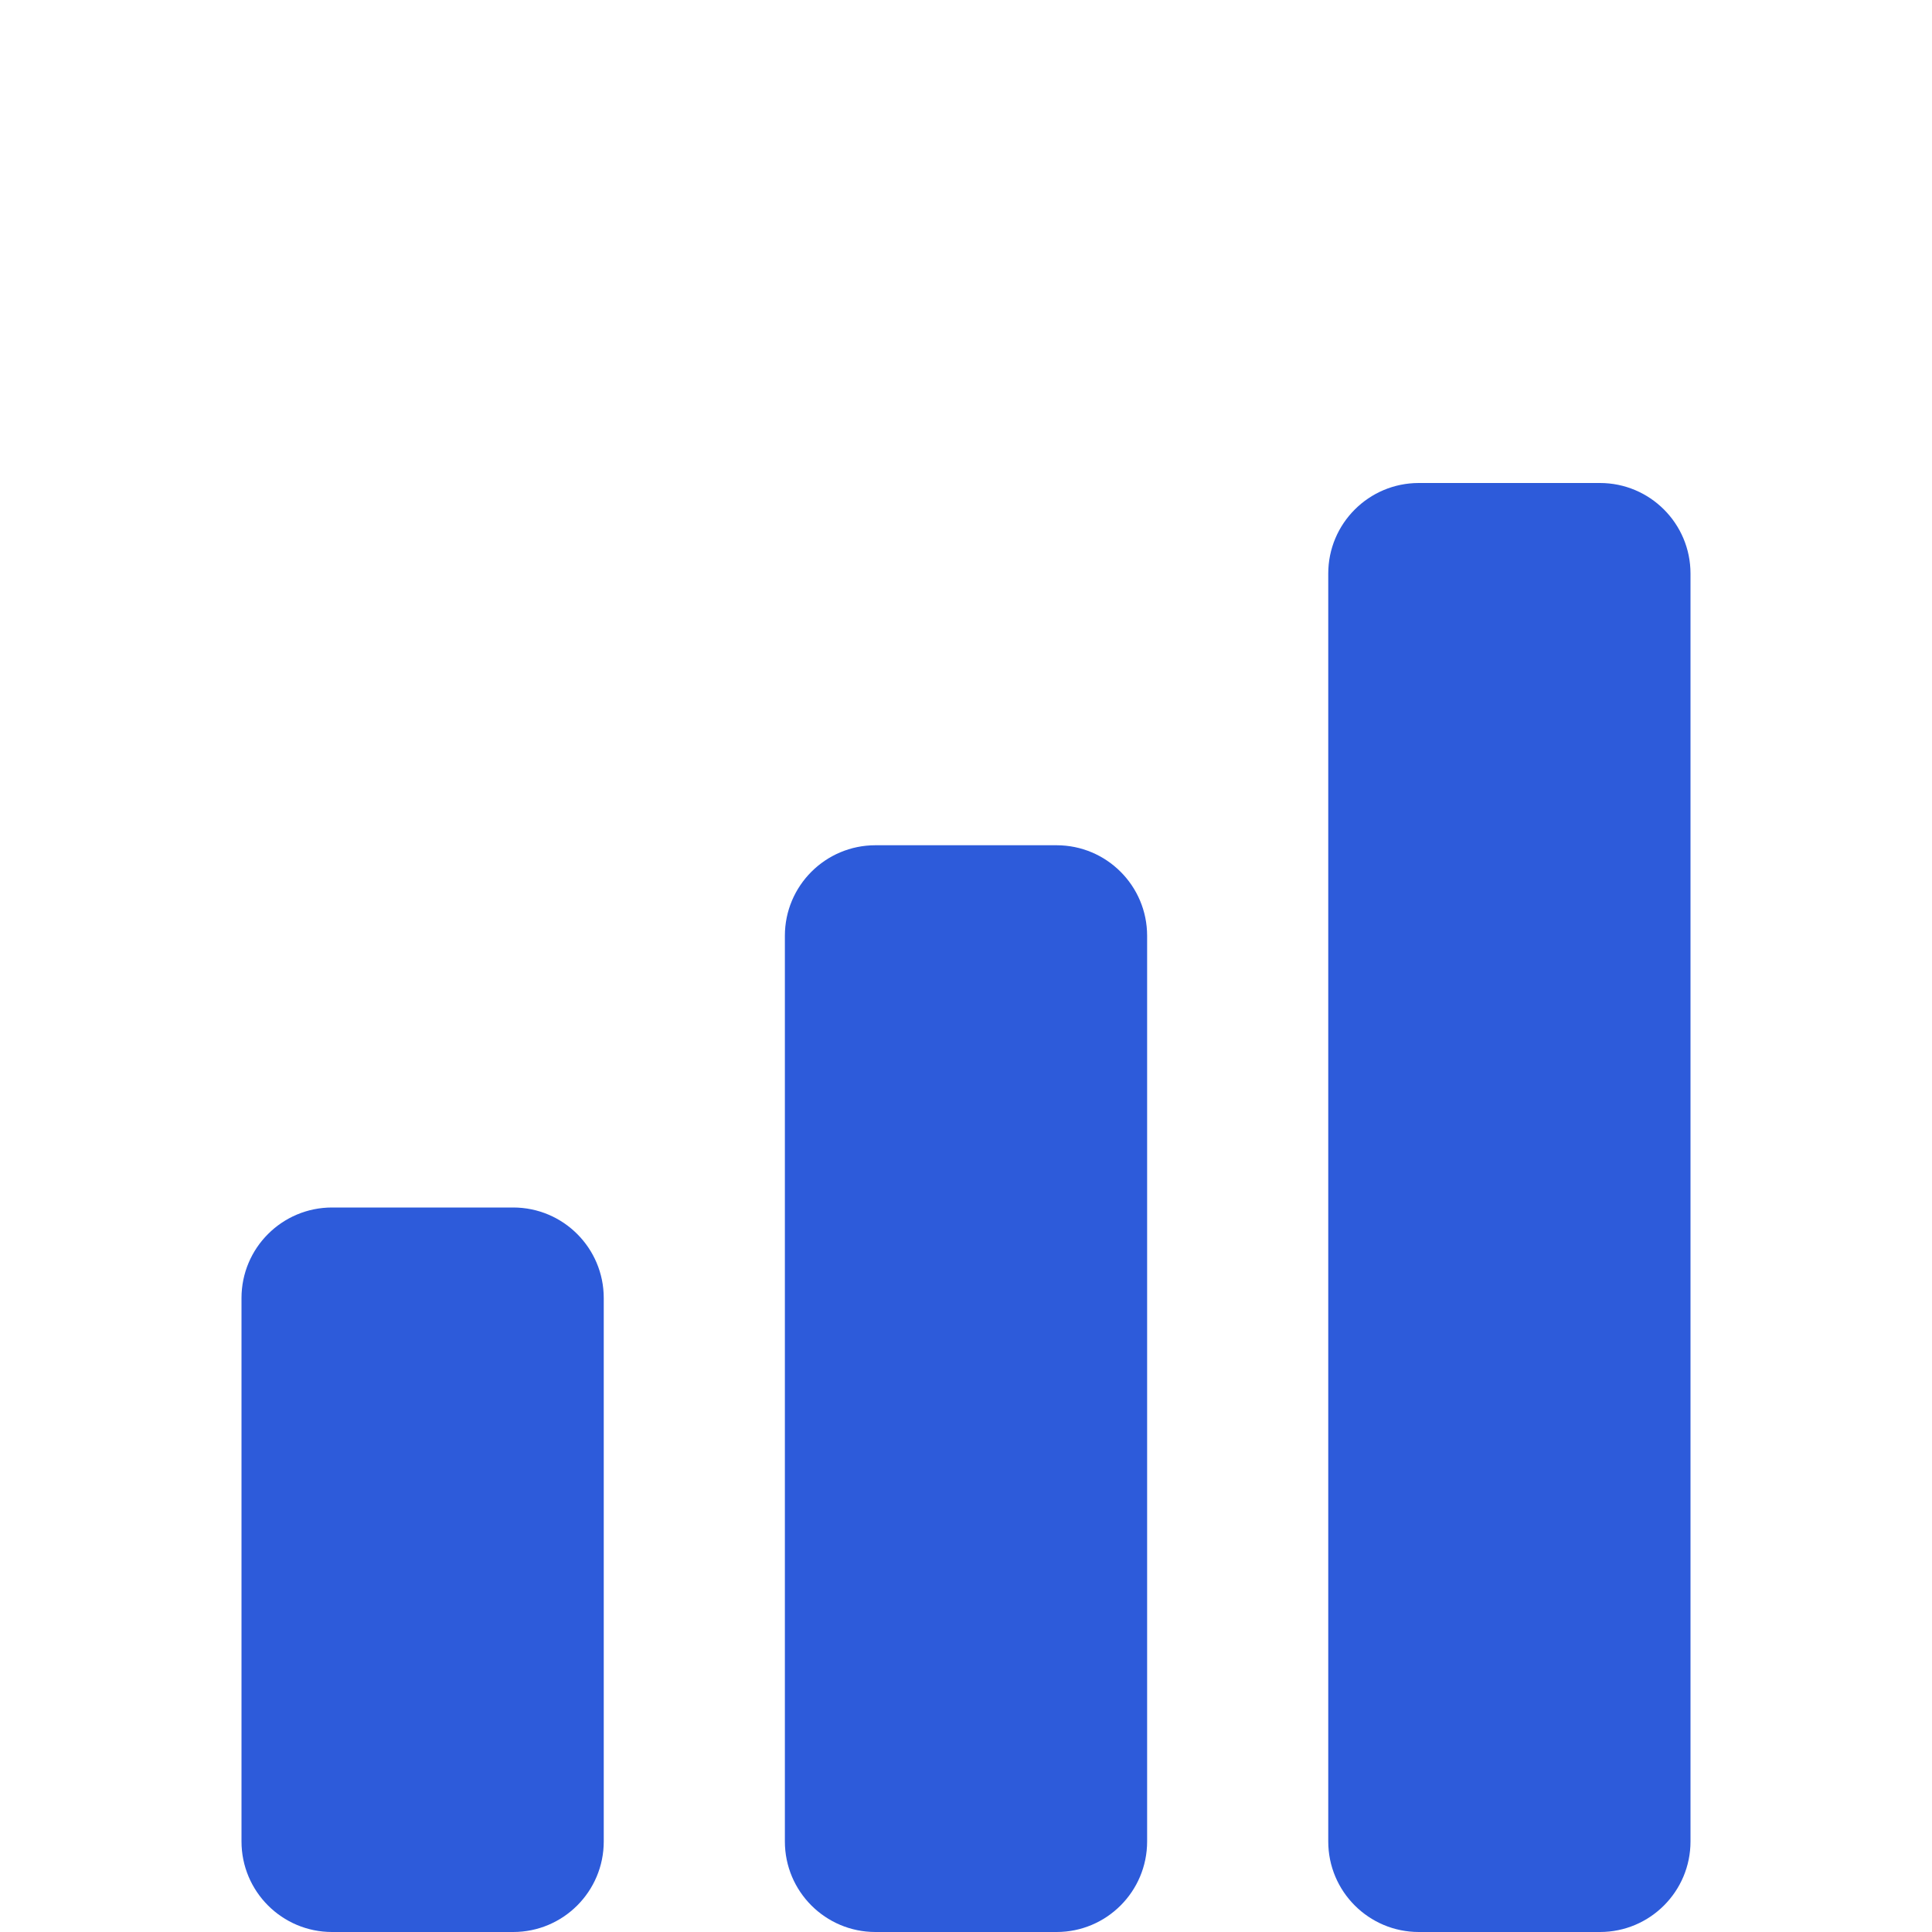
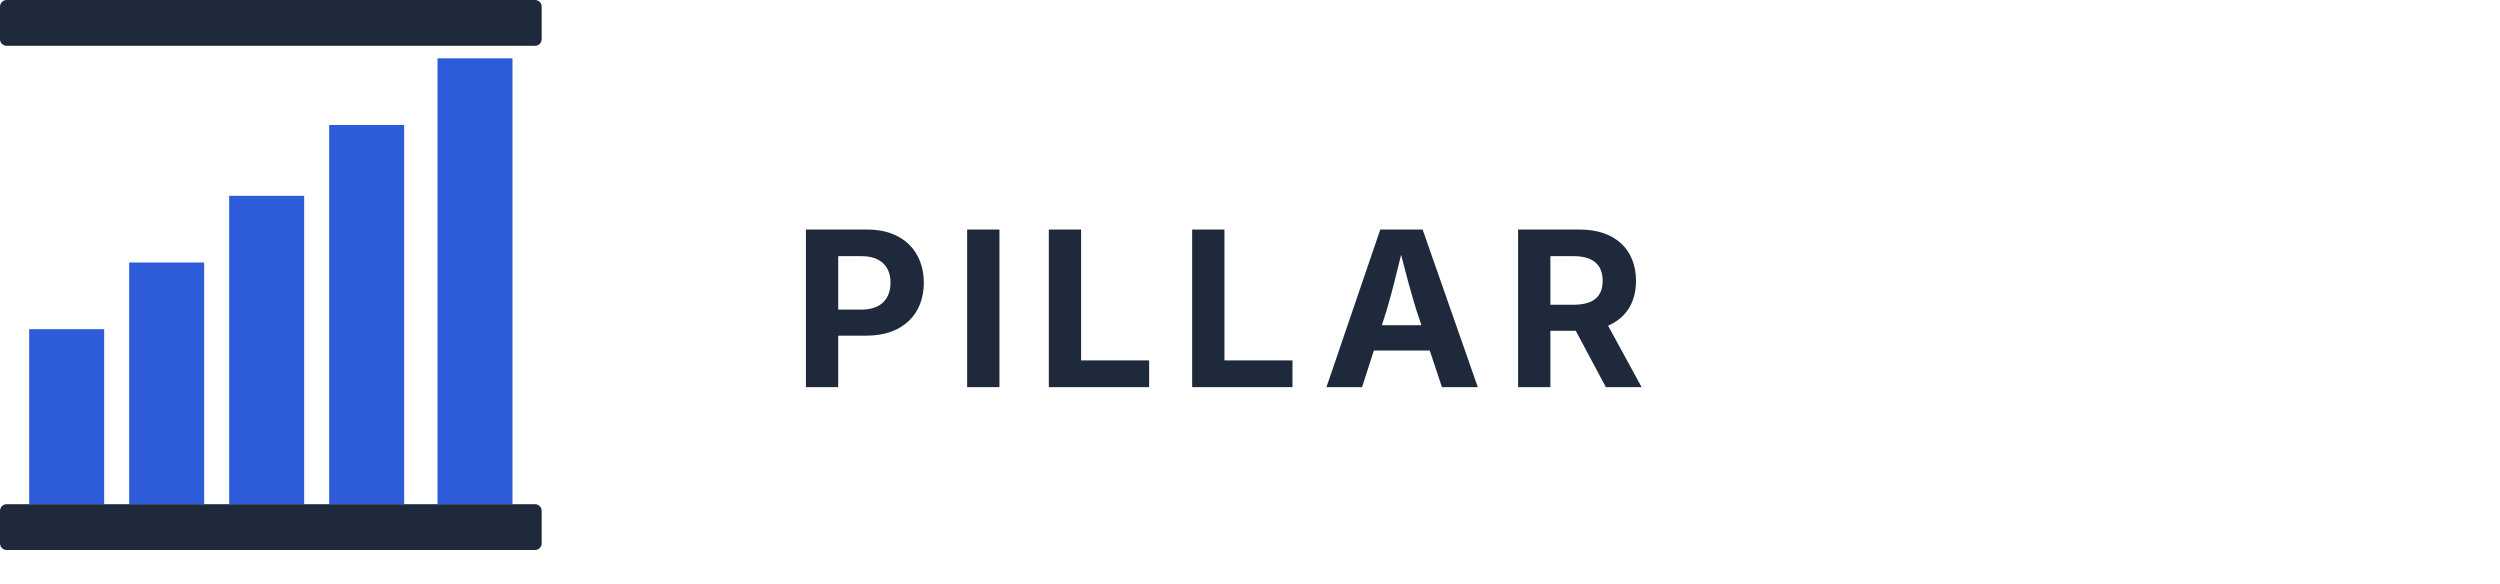
- <svg xmlns="http://www.w3.org/2000/svg" viewBox="0 0 32 32" width="32" height="32">
-   <style>
-     .bar { fill: #2D5BDA; }
-     .bar1 { animation: pulse1 2.4s ease-in-out infinite; }
-     .bar2 { animation: pulse2 2.4s ease-in-out infinite; }
-     .bar3 { animation: pulse3 2.4s ease-in-out infinite; }
-     @keyframes pulse1 {
-       0%, 100% { height: 12px; y: 20px; }
-       33% { height: 18px; y: 14px; }
-       66% { height: 10px; y: 22px; }
-     }
-     @keyframes pulse2 {
-       0%, 100% { height: 18px; y: 14px; }
-       33% { height: 12px; y: 20px; }
-       66% { height: 22px; y: 10px; }
-     }
-     @keyframes pulse3 {
-       0%, 100% { height: 24px; y: 8px; }
-       33% { height: 16px; y: 16px; }
-       66% { height: 20px; y: 12px; }
-     }
-   </style>
-   <rect class="bar bar1" x="4" y="20" width="6" height="12" rx="1.5" />
-   <rect class="bar bar2" x="13" y="14" width="6" height="18" rx="1.5" />
-   <rect class="bar bar3" x="22" y="8" width="6" height="24" rx="1.5" />
+ <svg xmlns="http://www.w3.org/2000/svg" viewBox="0 0 600 140" width="600" height="140">
+   <rect x="0" y="0" width="130" height="11" rx="1.6" fill="#1E293B" />
+   <rect x="7" y="79" width="18" height="42" fill="#2D5BDA" />
+   <rect x="31" y="63" width="18" height="58" fill="#2D5BDA" />
+   <rect x="55" y="47" width="18" height="74" fill="#2D5BDA" />
+   <rect x="79" y="30" width="18" height="91" fill="#2D5BDA" />
+   <rect x="105" y="14" width="18" height="107" fill="#2D5BDA" />
+   <rect x="0" y="121" width="130" height="11" rx="1.6" fill="#1E293B" />
+   <text x="190" y="74" font-family="Outfit,Inter,system-ui,sans-serif" font-weight="700" font-size="52" letter-spacing="5" fill="#1E293B" dominant-baseline="central">PILLAR</text>
</svg>
